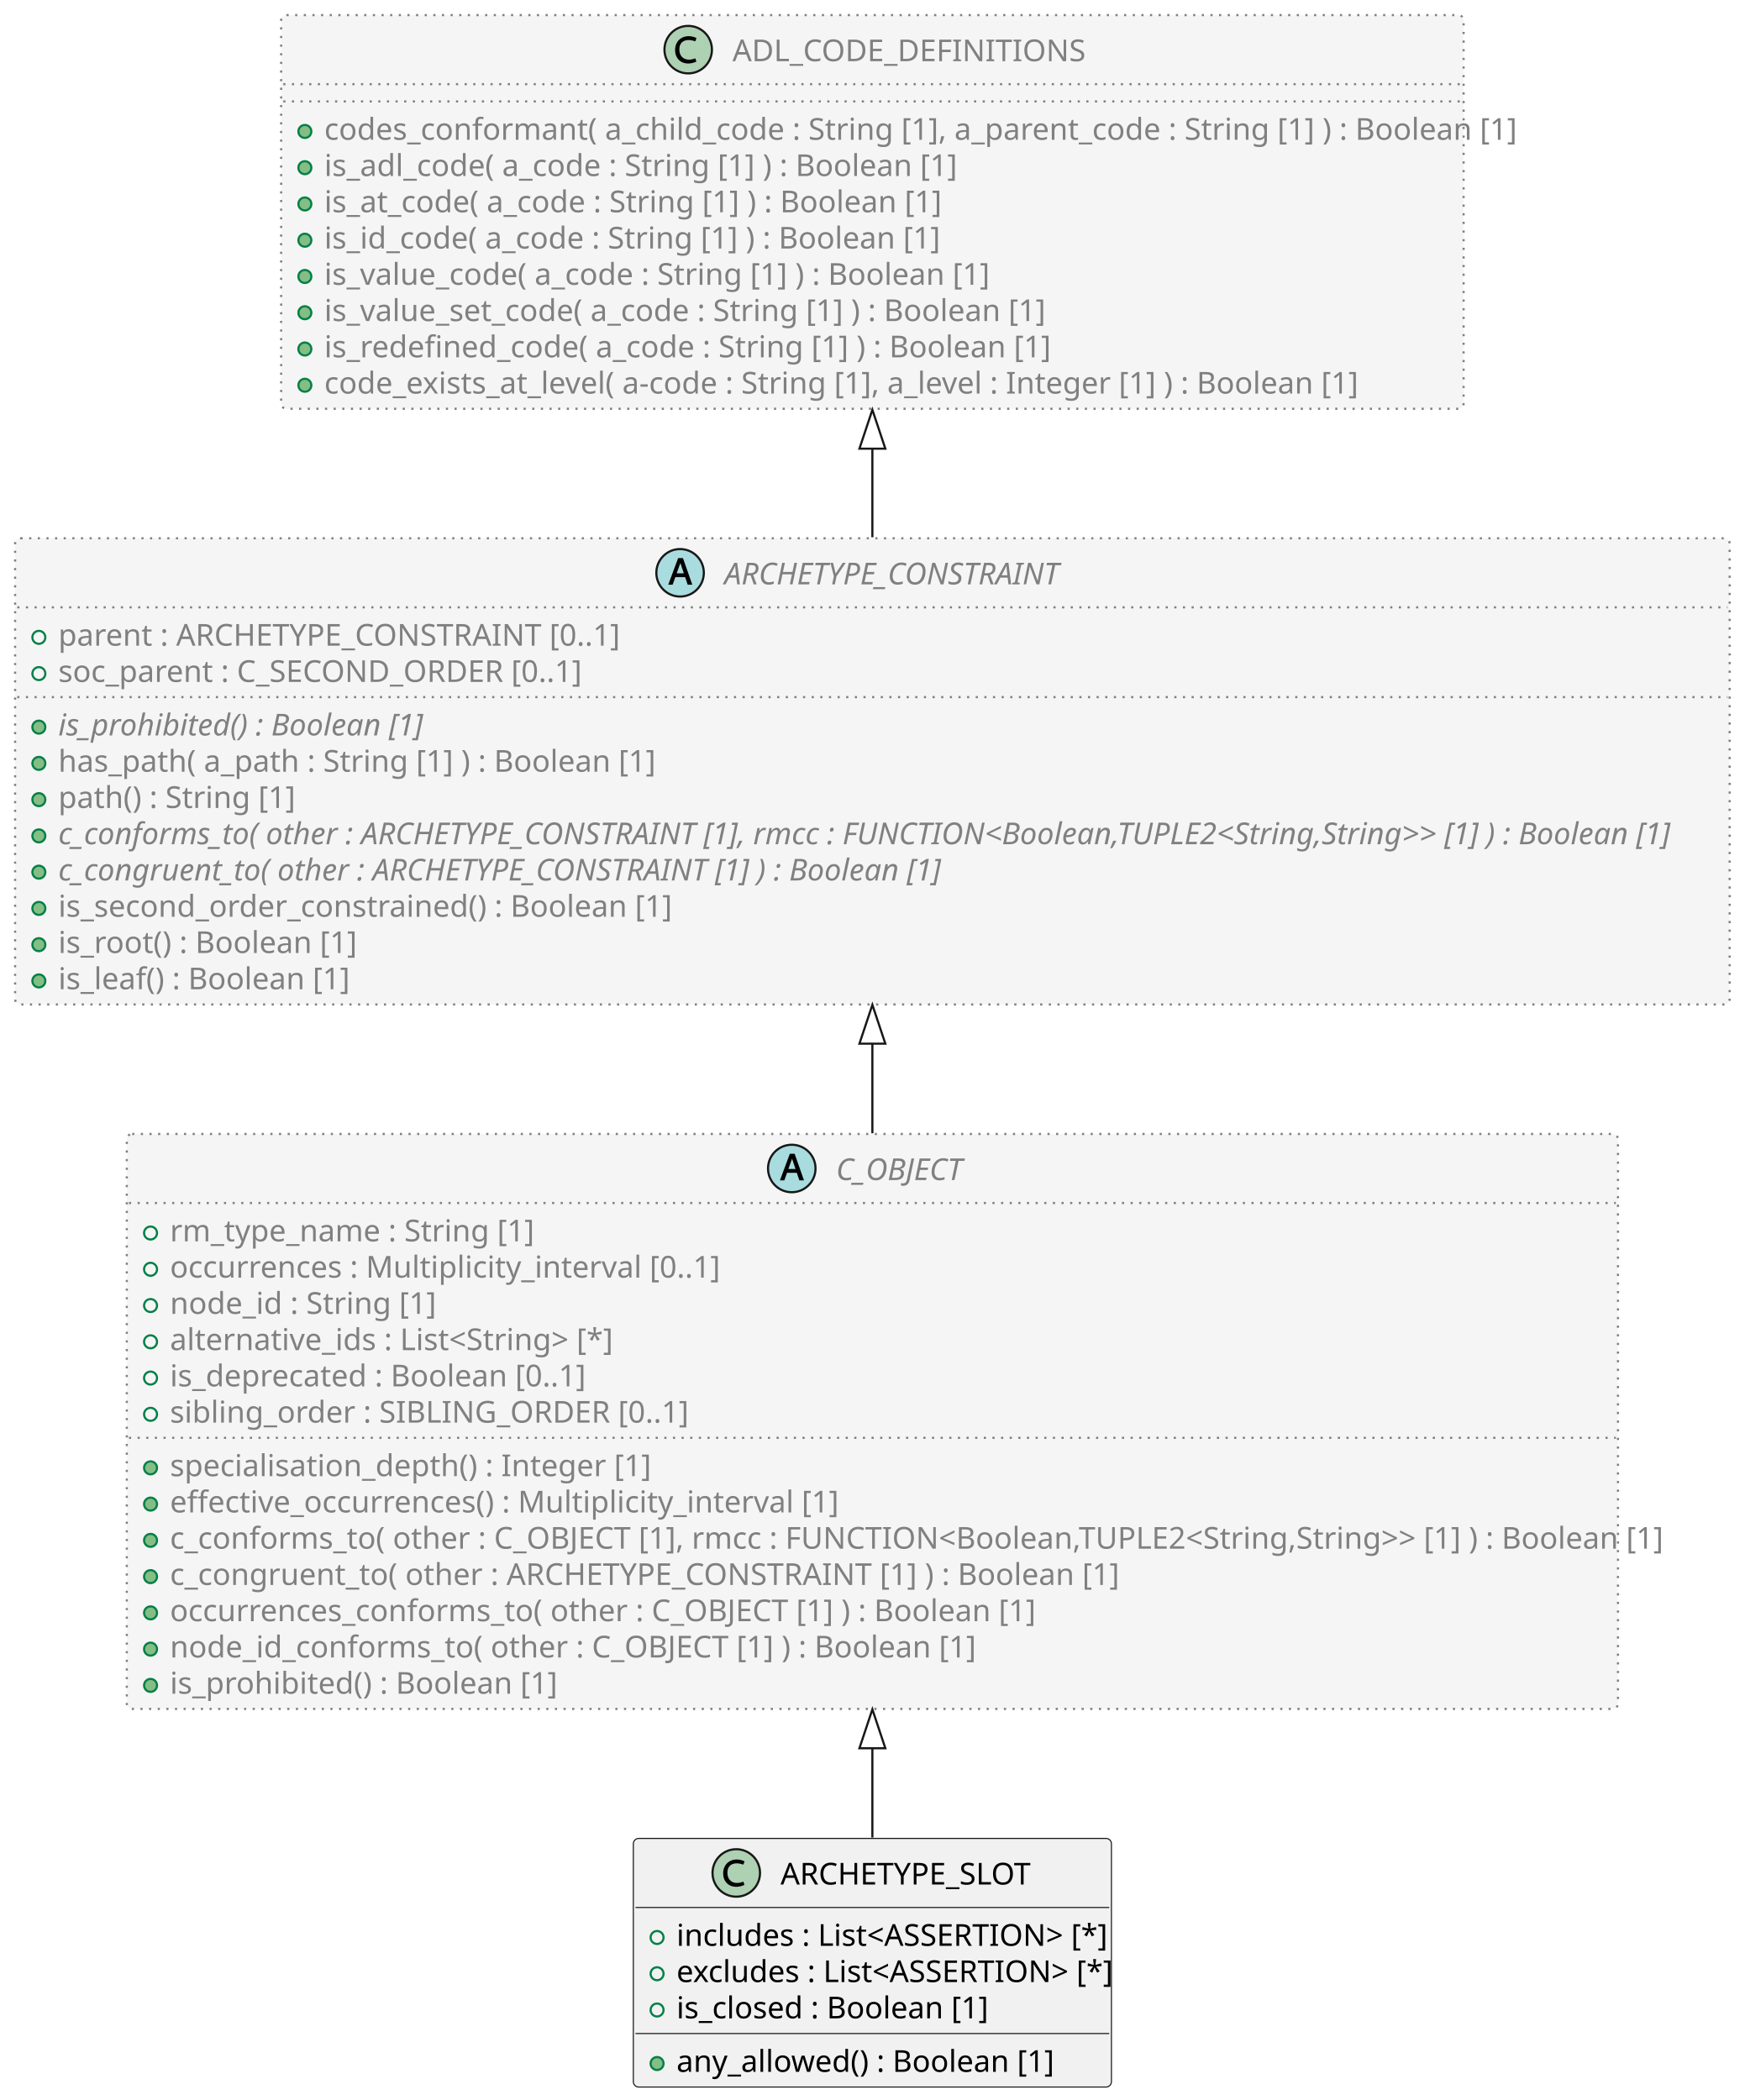
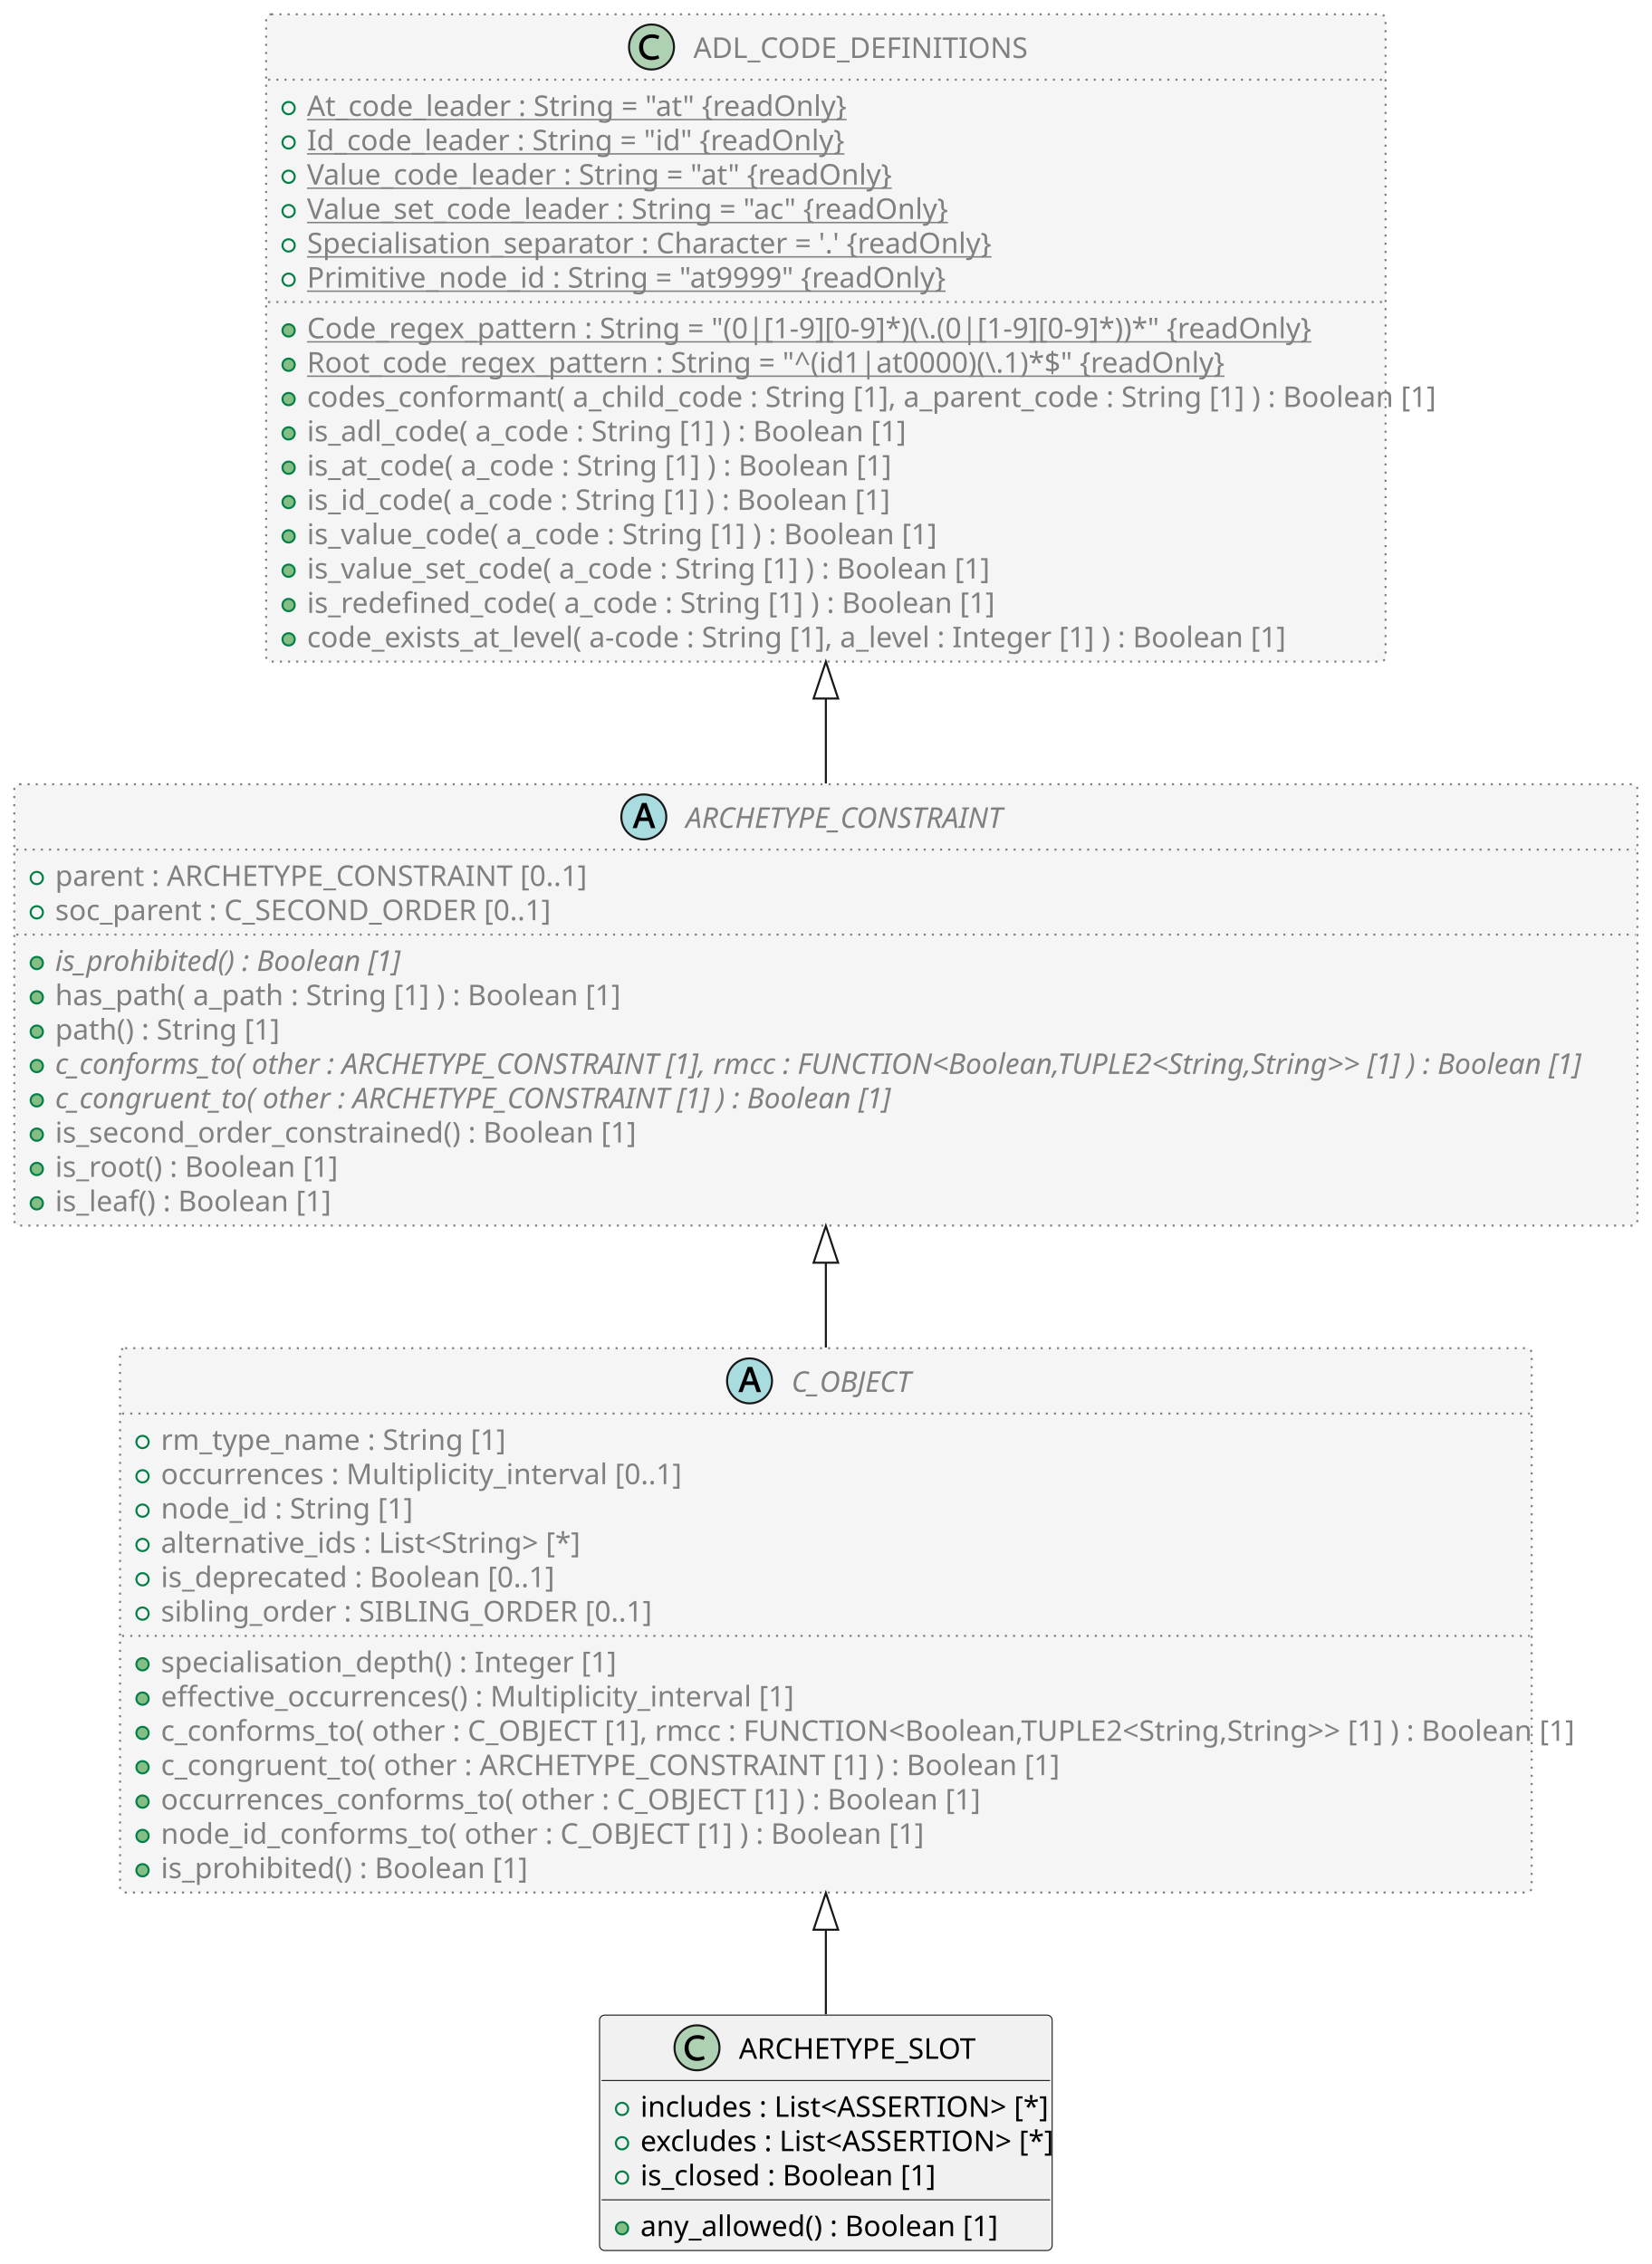
- <svg xmlns="http://www.w3.org/2000/svg" contentStyleType="text/css" data-diagram-type="CLASS" height="973px" preserveAspectRatio="none" style="width:808px;height:973px;background:#FFFFFF;" version="1.1" viewBox="0 0 808 973" width="808px" zoomAndPan="magnify">
+ <svg xmlns="http://www.w3.org/2000/svg" contentStyleType="text/css" data-diagram-type="CLASS" height="1108px" preserveAspectRatio="none" style="width:808px;height:1108px;background:#FFFFFF;" version="1.1" viewBox="0 0 808 1108" width="808px" zoomAndPan="magnify">
  <defs />
  <g>
    <g class="entity" data-entity="ARCHETYPE_SLOT" data-source-line="2" data-uid="ent0002" id="entity_ARCHETYPE_SLOT">
-       <rect fill="#F1F1F1" height="115.2" rx="2.5" ry="2.5" style="stroke:#181818;stroke-width:0.5;" width="221.481" x="293.39" y="851.8" />
-       <ellipse cx="341.074" cy="867.8" fill="#ADD1B2" rx="11" ry="11" style="stroke:#181818;stroke-width:1;" />
-       <path d="M341.074,874.222 C342.246,874.222 343.48,873.956 344.855,873.347 L344.371,871.831 C343.277,872.253 342.261,872.441 341.402,872.441 C338.683,872.441 336.964,870.597 336.964,867.691 C336.964,864.941 338.527,863.347 341.261,863.347 C342.183,863.347 343.199,863.534 344.339,863.956 L344.918,862.441 C343.824,861.862 342.527,861.566 341.339,861.566 C337.574,861.566 334.996,864.206 334.996,868.019 C334.996,871.691 337.48,874.222 341.074,874.222 Z " fill="#000000" />
-       <text fill="#000000" font-family="sans-serif" font-size="14" lengthAdjust="spacing" textLength="117.614" x="361.574" y="873.162">ARCHETYPE_SLOT</text>
-       <line style="stroke:#181818;stroke-width:0.5;" x1="294.39" x2="513.871" y1="883.8" y2="883.8" />
-       <ellipse cx="304.39" cy="897.7" fill="none" rx="3" ry="3" style="stroke:#038048;stroke-width:1;" />
-       <text fill="#000000" font-family="sans-serif" font-size="14" lengthAdjust="spacing" textLength="192.905" x="313.39" y="901.562">includes : List&lt;ASSERTION&gt; [*]</text>
-       <ellipse cx="304.39" cy="914.5" fill="none" rx="3" ry="3" style="stroke:#038048;stroke-width:1;" />
-       <text fill="#000000" font-family="sans-serif" font-size="14" lengthAdjust="spacing" textLength="195.481" x="313.39" y="918.362">excludes : List&lt;ASSERTION&gt; [*]</text>
-       <ellipse cx="304.39" cy="931.3" fill="none" rx="3" ry="3" style="stroke:#038048;stroke-width:1;" />
-       <text fill="#000000" font-family="sans-serif" font-size="14" lengthAdjust="spacing" textLength="136.807" x="313.39" y="935.162">is_closed : Boolean [1]</text>
-       <line style="stroke:#181818;stroke-width:0.5;" x1="294.39" x2="513.871" y1="942.2" y2="942.2" />
-       <ellipse cx="304.39" cy="956.1" fill="#84BE84" rx="3" ry="3" style="stroke:#038048;stroke-width:1;" />
-       <text fill="#000000" font-family="sans-serif" font-size="14" lengthAdjust="spacing" textLength="166.109" x="313.39" y="959.962">any_allowed() : Boolean [1]</text>
+       <rect fill="#F1F1F1" height="115.2" rx="2.5" ry="2.5" style="stroke:#181818;stroke-width:0.5;" width="221.481" x="293.39" y="986.2" />
+       <ellipse cx="341.074" cy="1002.2" fill="#ADD1B2" rx="11" ry="11" style="stroke:#181818;stroke-width:1;" />
+       <path d="M341.074,1008.622 C342.246,1008.622 343.48,1008.356 344.855,1007.747 L344.371,1006.231 C343.277,1006.653 342.261,1006.841 341.402,1006.841 C338.683,1006.841 336.964,1004.997 336.964,1002.091 C336.964,999.341 338.527,997.747 341.261,997.747 C342.183,997.747 343.199,997.934 344.339,998.356 L344.918,996.841 C343.824,996.263 342.527,995.966 341.339,995.966 C337.574,995.966 334.996,998.606 334.996,1002.419 C334.996,1006.091 337.48,1008.622 341.074,1008.622 Z " fill="#000000" />
+       <text fill="#000000" font-family="sans-serif" font-size="14" lengthAdjust="spacing" textLength="117.614" x="361.574" y="1007.562">ARCHETYPE_SLOT</text>
+       <line style="stroke:#181818;stroke-width:0.5;" x1="294.39" x2="513.871" y1="1018.2" y2="1018.2" />
+       <ellipse cx="304.39" cy="1032.1" fill="none" rx="3" ry="3" style="stroke:#038048;stroke-width:1;" />
+       <text fill="#000000" font-family="sans-serif" font-size="14" lengthAdjust="spacing" textLength="192.905" x="313.39" y="1035.962">includes : List&lt;ASSERTION&gt; [*]</text>
+       <ellipse cx="304.39" cy="1048.9" fill="none" rx="3" ry="3" style="stroke:#038048;stroke-width:1;" />
+       <text fill="#000000" font-family="sans-serif" font-size="14" lengthAdjust="spacing" textLength="195.481" x="313.39" y="1052.762">excludes : List&lt;ASSERTION&gt; [*]</text>
+       <ellipse cx="304.39" cy="1065.7" fill="none" rx="3" ry="3" style="stroke:#038048;stroke-width:1;" />
+       <text fill="#000000" font-family="sans-serif" font-size="14" lengthAdjust="spacing" textLength="136.807" x="313.39" y="1069.562">is_closed : Boolean [1]</text>
+       <line style="stroke:#181818;stroke-width:0.5;" x1="294.39" x2="513.871" y1="1076.6" y2="1076.6" />
+       <ellipse cx="304.39" cy="1090.5" fill="#84BE84" rx="3" ry="3" style="stroke:#038048;stroke-width:1;" />
+       <text fill="#000000" font-family="sans-serif" font-size="14" lengthAdjust="spacing" textLength="166.109" x="313.39" y="1094.362">any_allowed() : Boolean [1]</text>
    </g>
    <g class="entity" data-entity="C_OBJECT" data-source-line="9" data-uid="ent0003" id="entity_C_OBJECT">
-       <rect fill="#F5F5F5" height="266.399" rx="2.5" ry="2.5" style="stroke:#808080;stroke-width:1;stroke-dasharray:1,3;" width="690.787" x="58.74" y="525.4" />
-       <ellipse cx="366.788" cy="541.4" fill="#A9DCDF" rx="11" ry="11" style="stroke:#181818;stroke-width:1;" />
-       <path d="M361.303,546.9 L363.335,546.9 L367.382,535.556 L366.475,535.556 L370.303,546.9 L372.444,546.9 L368.116,534.572 L365.897,534.572 L361.303,546.9 Z M363.632,543.4 L370.069,543.4 L370.069,541.65 L363.632,541.65 L363.632,543.4 Z " fill="#000000" />
-       <text fill="#808080" font-family="sans-serif" font-size="14" font-style="italic" lengthAdjust="spacing" textLength="66.192" x="387.288" y="546.762">C_OBJECT</text>
-       <line style="stroke:#808080;stroke-width:1;stroke-dasharray:1,3;" x1="59.74" x2="748.527" y1="557.4" y2="557.4" />
-       <ellipse cx="69.74" cy="571.3" fill="none" rx="3" ry="3" style="stroke:#038048;stroke-width:1;" />
-       <text fill="#808080" font-family="sans-serif" font-size="14" lengthAdjust="spacing" textLength="159.725" x="78.74" y="575.162">rm_type_name : String [1]</text>
-       <ellipse cx="69.74" cy="588.1" fill="none" rx="3" ry="3" style="stroke:#038048;stroke-width:1;" />
-       <text fill="#808080" font-family="sans-serif" font-size="14" lengthAdjust="spacing" textLength="242.647" x="78.74" y="591.962">occurrences : Multiplicity_interval [0..1]</text>
-       <ellipse cx="69.74" cy="604.9" fill="none" rx="3" ry="3" style="stroke:#038048;stroke-width:1;" />
-       <text fill="#808080" font-family="sans-serif" font-size="14" lengthAdjust="spacing" textLength="115.653" x="78.74" y="608.762">node_id : String [1]</text>
-       <ellipse cx="69.74" cy="621.7" fill="none" rx="3" ry="3" style="stroke:#038048;stroke-width:1;" />
-       <text fill="#808080" font-family="sans-serif" font-size="14" lengthAdjust="spacing" textLength="196.363" x="78.74" y="625.562">alternative_ids : List&lt;String&gt; [*]</text>
-       <ellipse cx="69.74" cy="638.5" fill="none" rx="3" ry="3" style="stroke:#038048;stroke-width:1;" />
-       <text fill="#808080" font-family="sans-serif" font-size="14" lengthAdjust="spacing" textLength="182.503" x="78.74" y="642.362">is_deprecated : Boolean [0..1]</text>
-       <ellipse cx="69.74" cy="655.3" fill="none" rx="3" ry="3" style="stroke:#038048;stroke-width:1;" />
-       <text fill="#808080" font-family="sans-serif" font-size="14" lengthAdjust="spacing" textLength="231.111" x="78.74" y="659.162">sibling_order : SIBLING_ORDER [0..1]</text>
-       <line style="stroke:#808080;stroke-width:1;stroke-dasharray:1,3;" x1="59.74" x2="748.527" y1="666.2" y2="666.2" />
-       <ellipse cx="69.74" cy="680.1" fill="#84BE84" rx="3" ry="3" style="stroke:#038048;stroke-width:1;" />
-       <text fill="#808080" font-family="sans-serif" font-size="14" lengthAdjust="spacing" textLength="209.509" x="78.74" y="683.962">specialisation_depth() : Integer [1]</text>
-       <ellipse cx="69.74" cy="696.899" fill="#84BE84" rx="3" ry="3" style="stroke:#038048;stroke-width:1;" />
-       <text fill="#808080" font-family="sans-serif" font-size="14" lengthAdjust="spacing" textLength="295.763" x="78.74" y="700.761">effective_occurrences() : Multiplicity_interval [1]</text>
-       <ellipse cx="69.74" cy="713.699" fill="#84BE84" rx="3" ry="3" style="stroke:#038048;stroke-width:1;" />
-       <text fill="#808080" font-family="sans-serif" font-size="14" lengthAdjust="spacing" textLength="664.787" x="78.74" y="717.561">c_conforms_to( other : C_OBJECT [1], rmcc : FUNCTION&lt;Boolean,TUPLE2&lt;String,String&gt;&gt; [1] ) : Boolean [1]</text>
-       <ellipse cx="69.74" cy="730.499" fill="#84BE84" rx="3" ry="3" style="stroke:#038048;stroke-width:1;" />
-       <text fill="#808080" font-family="sans-serif" font-size="14" lengthAdjust="spacing" textLength="423.428" x="78.74" y="734.361">c_congruent_to( other : ARCHETYPE_CONSTRAINT [1] ) : Boolean [1]</text>
-       <ellipse cx="69.74" cy="747.299" fill="#84BE84" rx="3" ry="3" style="stroke:#038048;stroke-width:1;" />
-       <text fill="#808080" font-family="sans-serif" font-size="14" lengthAdjust="spacing" textLength="383.977" x="78.74" y="751.161">occurrences_conforms_to( other : C_OBJECT [1] ) : Boolean [1]</text>
-       <ellipse cx="69.74" cy="764.099" fill="#84BE84" rx="3" ry="3" style="stroke:#038048;stroke-width:1;" />
-       <text fill="#808080" font-family="sans-serif" font-size="14" lengthAdjust="spacing" textLength="358.511" x="78.74" y="767.961">node_id_conforms_to( other : C_OBJECT [1] ) : Boolean [1]</text>
-       <ellipse cx="69.74" cy="780.899" fill="#84BE84" rx="3" ry="3" style="stroke:#038048;stroke-width:1;" />
-       <text fill="#808080" font-family="sans-serif" font-size="14" lengthAdjust="spacing" textLength="169.441" x="78.74" y="784.761">is_prohibited() : Boolean [1]</text>
+       <rect fill="#F5F5F5" height="266.399" rx="2.5" ry="2.5" style="stroke:#808080;stroke-width:1;stroke-dasharray:1,3;" width="690.787" x="58.74" y="659.8" />
+       <ellipse cx="366.788" cy="675.8" fill="#A9DCDF" rx="11" ry="11" style="stroke:#181818;stroke-width:1;" />
+       <path d="M361.303,681.3 L363.335,681.3 L367.382,669.956 L366.475,669.956 L370.303,681.3 L372.444,681.3 L368.116,668.972 L365.897,668.972 L361.303,681.3 Z M363.632,677.8 L370.069,677.8 L370.069,676.05 L363.632,676.05 L363.632,677.8 Z " fill="#000000" />
+       <text fill="#808080" font-family="sans-serif" font-size="14" font-style="italic" lengthAdjust="spacing" textLength="66.192" x="387.288" y="681.162">C_OBJECT</text>
+       <line style="stroke:#808080;stroke-width:1;stroke-dasharray:1,3;" x1="59.74" x2="748.527" y1="691.8" y2="691.8" />
+       <ellipse cx="69.74" cy="705.7" fill="none" rx="3" ry="3" style="stroke:#038048;stroke-width:1;" />
+       <text fill="#808080" font-family="sans-serif" font-size="14" lengthAdjust="spacing" textLength="159.725" x="78.74" y="709.562">rm_type_name : String [1]</text>
+       <ellipse cx="69.74" cy="722.5" fill="none" rx="3" ry="3" style="stroke:#038048;stroke-width:1;" />
+       <text fill="#808080" font-family="sans-serif" font-size="14" lengthAdjust="spacing" textLength="242.647" x="78.74" y="726.362">occurrences : Multiplicity_interval [0..1]</text>
+       <ellipse cx="69.74" cy="739.3" fill="none" rx="3" ry="3" style="stroke:#038048;stroke-width:1;" />
+       <text fill="#808080" font-family="sans-serif" font-size="14" lengthAdjust="spacing" textLength="115.653" x="78.74" y="743.162">node_id : String [1]</text>
+       <ellipse cx="69.74" cy="756.1" fill="none" rx="3" ry="3" style="stroke:#038048;stroke-width:1;" />
+       <text fill="#808080" font-family="sans-serif" font-size="14" lengthAdjust="spacing" textLength="196.363" x="78.74" y="759.962">alternative_ids : List&lt;String&gt; [*]</text>
+       <ellipse cx="69.74" cy="772.9" fill="none" rx="3" ry="3" style="stroke:#038048;stroke-width:1;" />
+       <text fill="#808080" font-family="sans-serif" font-size="14" lengthAdjust="spacing" textLength="182.503" x="78.74" y="776.762">is_deprecated : Boolean [0..1]</text>
+       <ellipse cx="69.74" cy="789.7" fill="none" rx="3" ry="3" style="stroke:#038048;stroke-width:1;" />
+       <text fill="#808080" font-family="sans-serif" font-size="14" lengthAdjust="spacing" textLength="231.111" x="78.74" y="793.562">sibling_order : SIBLING_ORDER [0..1]</text>
+       <line style="stroke:#808080;stroke-width:1;stroke-dasharray:1,3;" x1="59.74" x2="748.527" y1="800.6" y2="800.6" />
+       <ellipse cx="69.74" cy="814.5" fill="#84BE84" rx="3" ry="3" style="stroke:#038048;stroke-width:1;" />
+       <text fill="#808080" font-family="sans-serif" font-size="14" lengthAdjust="spacing" textLength="209.509" x="78.74" y="818.361">specialisation_depth() : Integer [1]</text>
+       <ellipse cx="69.74" cy="831.299" fill="#84BE84" rx="3" ry="3" style="stroke:#038048;stroke-width:1;" />
+       <text fill="#808080" font-family="sans-serif" font-size="14" lengthAdjust="spacing" textLength="295.763" x="78.74" y="835.161">effective_occurrences() : Multiplicity_interval [1]</text>
+       <ellipse cx="69.74" cy="848.099" fill="#84BE84" rx="3" ry="3" style="stroke:#038048;stroke-width:1;" />
+       <text fill="#808080" font-family="sans-serif" font-size="14" lengthAdjust="spacing" textLength="664.787" x="78.74" y="851.961">c_conforms_to( other : C_OBJECT [1], rmcc : FUNCTION&lt;Boolean,TUPLE2&lt;String,String&gt;&gt; [1] ) : Boolean [1]</text>
+       <ellipse cx="69.74" cy="864.899" fill="#84BE84" rx="3" ry="3" style="stroke:#038048;stroke-width:1;" />
+       <text fill="#808080" font-family="sans-serif" font-size="14" lengthAdjust="spacing" textLength="423.428" x="78.74" y="868.761">c_congruent_to( other : ARCHETYPE_CONSTRAINT [1] ) : Boolean [1]</text>
+       <ellipse cx="69.74" cy="881.699" fill="#84BE84" rx="3" ry="3" style="stroke:#038048;stroke-width:1;" />
+       <text fill="#808080" font-family="sans-serif" font-size="14" lengthAdjust="spacing" textLength="383.977" x="78.74" y="885.561">occurrences_conforms_to( other : C_OBJECT [1] ) : Boolean [1]</text>
+       <ellipse cx="69.74" cy="898.499" fill="#84BE84" rx="3" ry="3" style="stroke:#038048;stroke-width:1;" />
+       <text fill="#808080" font-family="sans-serif" font-size="14" lengthAdjust="spacing" textLength="358.511" x="78.74" y="902.361">node_id_conforms_to( other : C_OBJECT [1] ) : Boolean [1]</text>
+       <ellipse cx="69.74" cy="915.299" fill="#84BE84" rx="3" ry="3" style="stroke:#038048;stroke-width:1;" />
+       <text fill="#808080" font-family="sans-serif" font-size="14" lengthAdjust="spacing" textLength="169.441" x="78.74" y="919.161">is_prohibited() : Boolean [1]</text>
    </g>
    <g class="entity" data-entity="ARCHETYPE_CONSTRAINT" data-source-line="25" data-uid="ent0004" id="entity_ARCHETYPE_CONSTRAINT">
-       <rect fill="#F5F5F5" height="215.999" rx="2.5" ry="2.5" style="stroke:#808080;stroke-width:1;stroke-dasharray:1,3;" width="794.261" x="7" y="249.4" />
-       <ellipse cx="315.048" cy="265.4" fill="#A9DCDF" rx="11" ry="11" style="stroke:#181818;stroke-width:1;" />
-       <path d="M309.563,270.9 L311.594,270.9 L315.641,259.556 L314.735,259.556 L318.563,270.9 L320.704,270.9 L316.376,258.572 L314.157,258.572 L309.563,270.9 Z M311.891,267.4 L318.329,267.4 L318.329,265.65 L311.891,265.65 L311.891,267.4 Z " fill="#000000" />
-       <text fill="#808080" font-family="sans-serif" font-size="14" font-style="italic" lengthAdjust="spacing" textLength="169.665" x="335.548" y="270.762">ARCHETYPE_CONSTRAINT</text>
-       <line style="stroke:#808080;stroke-width:1;stroke-dasharray:1,3;" x1="8" x2="800.261" y1="281.4" y2="281.4" />
-       <ellipse cx="18" cy="295.3" fill="none" rx="3" ry="3" style="stroke:#038048;stroke-width:1;" />
-       <text fill="#808080" font-family="sans-serif" font-size="14" lengthAdjust="spacing" textLength="254.799" x="27" y="299.162">parent : ARCHETYPE_CONSTRAINT [0..1]</text>
-       <ellipse cx="18" cy="312.1" fill="none" rx="3" ry="3" style="stroke:#038048;stroke-width:1;" />
-       <text fill="#808080" font-family="sans-serif" font-size="14" lengthAdjust="spacing" textLength="238.307" x="27" y="315.962">soc_parent : C_SECOND_ORDER [0..1]</text>
-       <line style="stroke:#808080;stroke-width:1;stroke-dasharray:1,3;" x1="8" x2="800.261" y1="323" y2="323" />
-       <ellipse cx="18" cy="336.9" fill="#84BE84" rx="3" ry="3" style="stroke:#038048;stroke-width:1;" />
-       <text fill="#808080" font-family="sans-serif" font-size="14" font-style="italic" lengthAdjust="spacing" textLength="169.441" x="27" y="340.762">is_prohibited() : Boolean [1]</text>
-       <ellipse cx="18" cy="353.7" fill="#84BE84" rx="3" ry="3" style="stroke:#038048;stroke-width:1;" />
-       <text fill="#808080" font-family="sans-serif" font-size="14" lengthAdjust="spacing" textLength="259.279" x="27" y="357.562">has_path( a_path : String [1] ) : Boolean [1]</text>
-       <ellipse cx="18" cy="370.5" fill="#84BE84" rx="3" ry="3" style="stroke:#038048;stroke-width:1;" />
-       <text fill="#808080" font-family="sans-serif" font-size="14" lengthAdjust="spacing" textLength="102.564" x="27" y="374.362">path() : String [1]</text>
-       <ellipse cx="18" cy="387.3" fill="#84BE84" rx="3" ry="3" style="stroke:#038048;stroke-width:1;" />
-       <text fill="#808080" font-family="sans-serif" font-size="14" font-style="italic" lengthAdjust="spacing" textLength="768.261" x="27" y="391.162">c_conforms_to( other : ARCHETYPE_CONSTRAINT [1], rmcc : FUNCTION&lt;Boolean,TUPLE2&lt;String,String&gt;&gt; [1] ) : Boolean [1]</text>
-       <ellipse cx="18" cy="404.099" fill="#84BE84" rx="3" ry="3" style="stroke:#038048;stroke-width:1;" />
-       <text fill="#808080" font-family="sans-serif" font-size="14" font-style="italic" lengthAdjust="spacing" textLength="423.428" x="27" y="407.962">c_congruent_to( other : ARCHETYPE_CONSTRAINT [1] ) : Boolean [1]</text>
-       <ellipse cx="18" cy="420.899" fill="#84BE84" rx="3" ry="3" style="stroke:#038048;stroke-width:1;" />
-       <text fill="#808080" font-family="sans-serif" font-size="14" lengthAdjust="spacing" textLength="270.311" x="27" y="424.761">is_second_order_constrained() : Boolean [1]</text>
-       <ellipse cx="18" cy="437.699" fill="#84BE84" rx="3" ry="3" style="stroke:#038048;stroke-width:1;" />
-       <text fill="#808080" font-family="sans-serif" font-size="14" lengthAdjust="spacing" textLength="131.208" x="27" y="441.561">is_root() : Boolean [1]</text>
-       <ellipse cx="18" cy="454.499" fill="#84BE84" rx="3" ry="3" style="stroke:#038048;stroke-width:1;" />
-       <text fill="#808080" font-family="sans-serif" font-size="14" lengthAdjust="spacing" textLength="128.212" x="27" y="458.361">is_leaf() : Boolean [1]</text>
+       <rect fill="#F5F5F5" height="215.999" rx="2.5" ry="2.5" style="stroke:#808080;stroke-width:1;stroke-dasharray:1,3;" width="794.261" x="7" y="383.8" />
+       <ellipse cx="315.048" cy="399.8" fill="#A9DCDF" rx="11" ry="11" style="stroke:#181818;stroke-width:1;" />
+       <path d="M309.563,405.3 L311.594,405.3 L315.641,393.956 L314.735,393.956 L318.563,405.3 L320.704,405.3 L316.376,392.972 L314.157,392.972 L309.563,405.3 Z M311.891,401.8 L318.329,401.8 L318.329,400.05 L311.891,400.05 L311.891,401.8 Z " fill="#000000" />
+       <text fill="#808080" font-family="sans-serif" font-size="14" font-style="italic" lengthAdjust="spacing" textLength="169.665" x="335.548" y="405.162">ARCHETYPE_CONSTRAINT</text>
+       <line style="stroke:#808080;stroke-width:1;stroke-dasharray:1,3;" x1="8" x2="800.261" y1="415.8" y2="415.8" />
+       <ellipse cx="18" cy="429.7" fill="none" rx="3" ry="3" style="stroke:#038048;stroke-width:1;" />
+       <text fill="#808080" font-family="sans-serif" font-size="14" lengthAdjust="spacing" textLength="254.799" x="27" y="433.562">parent : ARCHETYPE_CONSTRAINT [0..1]</text>
+       <ellipse cx="18" cy="446.5" fill="none" rx="3" ry="3" style="stroke:#038048;stroke-width:1;" />
+       <text fill="#808080" font-family="sans-serif" font-size="14" lengthAdjust="spacing" textLength="238.307" x="27" y="450.362">soc_parent : C_SECOND_ORDER [0..1]</text>
+       <line style="stroke:#808080;stroke-width:1;stroke-dasharray:1,3;" x1="8" x2="800.261" y1="457.4" y2="457.4" />
+       <ellipse cx="18" cy="471.3" fill="#84BE84" rx="3" ry="3" style="stroke:#038048;stroke-width:1;" />
+       <text fill="#808080" font-family="sans-serif" font-size="14" font-style="italic" lengthAdjust="spacing" textLength="169.441" x="27" y="475.162">is_prohibited() : Boolean [1]</text>
+       <ellipse cx="18" cy="488.1" fill="#84BE84" rx="3" ry="3" style="stroke:#038048;stroke-width:1;" />
+       <text fill="#808080" font-family="sans-serif" font-size="14" lengthAdjust="spacing" textLength="259.279" x="27" y="491.962">has_path( a_path : String [1] ) : Boolean [1]</text>
+       <ellipse cx="18" cy="504.9" fill="#84BE84" rx="3" ry="3" style="stroke:#038048;stroke-width:1;" />
+       <text fill="#808080" font-family="sans-serif" font-size="14" lengthAdjust="spacing" textLength="102.564" x="27" y="508.762">path() : String [1]</text>
+       <ellipse cx="18" cy="521.7" fill="#84BE84" rx="3" ry="3" style="stroke:#038048;stroke-width:1;" />
+       <text fill="#808080" font-family="sans-serif" font-size="14" font-style="italic" lengthAdjust="spacing" textLength="768.261" x="27" y="525.562">c_conforms_to( other : ARCHETYPE_CONSTRAINT [1], rmcc : FUNCTION&lt;Boolean,TUPLE2&lt;String,String&gt;&gt; [1] ) : Boolean [1]</text>
+       <ellipse cx="18" cy="538.5" fill="#84BE84" rx="3" ry="3" style="stroke:#038048;stroke-width:1;" />
+       <text fill="#808080" font-family="sans-serif" font-size="14" font-style="italic" lengthAdjust="spacing" textLength="423.428" x="27" y="542.361">c_congruent_to( other : ARCHETYPE_CONSTRAINT [1] ) : Boolean [1]</text>
+       <ellipse cx="18" cy="555.299" fill="#84BE84" rx="3" ry="3" style="stroke:#038048;stroke-width:1;" />
+       <text fill="#808080" font-family="sans-serif" font-size="14" lengthAdjust="spacing" textLength="270.311" x="27" y="559.161">is_second_order_constrained() : Boolean [1]</text>
+       <ellipse cx="18" cy="572.099" fill="#84BE84" rx="3" ry="3" style="stroke:#038048;stroke-width:1;" />
+       <text fill="#808080" font-family="sans-serif" font-size="14" lengthAdjust="spacing" textLength="131.208" x="27" y="575.961">is_root() : Boolean [1]</text>
+       <ellipse cx="18" cy="588.899" fill="#84BE84" rx="3" ry="3" style="stroke:#038048;stroke-width:1;" />
+       <text fill="#808080" font-family="sans-serif" font-size="14" lengthAdjust="spacing" textLength="128.212" x="27" y="592.761">is_leaf() : Boolean [1]</text>
    </g>
    <g class="entity" data-entity="ADL_CODE_DEFINITIONS" data-source-line="38" data-uid="ent0005" id="entity_ADL_CODE_DEFINITIONS">
-       <rect fill="#F5F5F5" height="182.399" rx="2.5" ry="2.5" style="stroke:#808080;stroke-width:1;stroke-dasharray:1,3;" width="547.792" x="130.23" y="7" />
+       <rect fill="#F5F5F5" height="316.799" rx="2.5" ry="2.5" style="stroke:#808080;stroke-width:1;stroke-dasharray:1,3;" width="547.792" x="130.23" y="7" />
      <ellipse cx="318.809" cy="23" fill="#ADD1B2" rx="11" ry="11" style="stroke:#181818;stroke-width:1;" />
      <path d="M318.809,29.422 C319.981,29.422 321.216,29.156 322.591,28.547 L322.106,27.031 C321.012,27.453 319.997,27.641 319.137,27.641 C316.419,27.641 314.7,25.797 314.7,22.891 C314.7,20.141 316.262,18.547 318.997,18.547 C319.919,18.547 320.934,18.734 322.075,19.156 L322.653,17.641 C321.559,17.062 320.262,16.766 319.075,16.766 C315.309,16.766 312.731,19.406 312.731,23.219 C312.731,26.891 315.216,29.422 318.809,29.422 Z " fill="#000000" />
      <text fill="#808080" font-family="sans-serif" font-size="14" lengthAdjust="spacing" textLength="162.133" x="339.309" y="28.362">ADL_CODE_DEFINITIONS</text>
      <line style="stroke:#808080;stroke-width:1;stroke-dasharray:1,3;" x1="131.23" x2="677.022" y1="39" y2="39" />
-       <line style="stroke:#808080;stroke-width:1;stroke-dasharray:1,3;" x1="131.23" x2="677.022" y1="47" y2="47" />
-       <ellipse cx="141.23" cy="60.9" fill="#84BE84" rx="3" ry="3" style="stroke:#038048;stroke-width:1;" />
-       <text fill="#808080" font-family="sans-serif" font-size="14" lengthAdjust="spacing" textLength="521.792" x="150.23" y="64.762">codes_conformant( a_child_code : String [1], a_parent_code : String [1] ) : Boolean [1]</text>
-       <ellipse cx="141.23" cy="77.7" fill="#84BE84" rx="3" ry="3" style="stroke:#038048;stroke-width:1;" />
-       <text fill="#808080" font-family="sans-serif" font-size="14" lengthAdjust="spacing" textLength="277.045" x="150.23" y="81.562">is_adl_code( a_code : String [1] ) : Boolean [1]</text>
-       <ellipse cx="141.23" cy="94.5" fill="#84BE84" rx="3" ry="3" style="stroke:#038048;stroke-width:1;" />
-       <text fill="#808080" font-family="sans-serif" font-size="14" lengthAdjust="spacing" textLength="270.227" x="150.23" y="98.362">is_at_code( a_code : String [1] ) : Boolean [1]</text>
-       <ellipse cx="141.23" cy="111.3" fill="#84BE84" rx="3" ry="3" style="stroke:#038048;stroke-width:1;" />
-       <text fill="#808080" font-family="sans-serif" font-size="14" lengthAdjust="spacing" textLength="269.429" x="150.23" y="115.162">is_id_code( a_code : String [1] ) : Boolean [1]</text>
-       <ellipse cx="141.23" cy="128.1" fill="#84BE84" rx="3" ry="3" style="stroke:#038048;stroke-width:1;" />
-       <text fill="#808080" font-family="sans-serif" font-size="14" lengthAdjust="spacing" textLength="290.989" x="150.23" y="131.962">is_value_code( a_code : String [1] ) : Boolean [1]</text>
-       <ellipse cx="141.23" cy="144.9" fill="#84BE84" rx="3" ry="3" style="stroke:#038048;stroke-width:1;" />
-       <text fill="#808080" font-family="sans-serif" font-size="14" lengthAdjust="spacing" textLength="316.931" x="150.23" y="148.762">is_value_set_code( a_code : String [1] ) : Boolean [1]</text>
+       <ellipse cx="141.23" cy="52.9" fill="none" rx="3" ry="3" style="stroke:#038048;stroke-width:1;" />
+       <text fill="#808080" font-family="sans-serif" font-size="14" lengthAdjust="spacing" text-decoration="underline" textLength="252.629" x="150.23" y="56.762">At_code_leader : String = "at" {readOnly}</text>
+       <ellipse cx="141.23" cy="69.7" fill="none" rx="3" ry="3" style="stroke:#038048;stroke-width:1;" />
+       <text fill="#808080" font-family="sans-serif" font-size="14" lengthAdjust="spacing" text-decoration="underline" textLength="249.731" x="150.23" y="73.562">Id_code_leader : String = "id" {readOnly}</text>
+       <ellipse cx="141.23" cy="86.5" fill="none" rx="3" ry="3" style="stroke:#038048;stroke-width:1;" />
+       <text fill="#808080" font-family="sans-serif" font-size="14" lengthAdjust="spacing" text-decoration="underline" textLength="273.517" x="150.23" y="90.362">Value_code_leader : String = "at" {readOnly}</text>
+       <ellipse cx="141.23" cy="103.3" fill="none" rx="3" ry="3" style="stroke:#038048;stroke-width:1;" />
+       <text fill="#808080" font-family="sans-serif" font-size="14" lengthAdjust="spacing" text-decoration="underline" textLength="300.943" x="150.23" y="107.162">Value_set_code_leader : String = "ac" {readOnly}</text>
+       <ellipse cx="141.23" cy="120.1" fill="none" rx="3" ry="3" style="stroke:#038048;stroke-width:1;" />
+       <text fill="#808080" font-family="sans-serif" font-size="14" lengthAdjust="spacing" text-decoration="underline" textLength="318.009" x="150.23" y="123.962">Specialisation_separator : Character = '.' {readOnly}</text>
+       <ellipse cx="141.23" cy="136.9" fill="none" rx="3" ry="3" style="stroke:#038048;stroke-width:1;" />
+       <text fill="#808080" font-family="sans-serif" font-size="14" lengthAdjust="spacing" text-decoration="underline" textLength="300.621" x="150.23" y="140.762">Primitive_node_id : String = "at9999" {readOnly}</text>
+       <line style="stroke:#808080;stroke-width:1;stroke-dasharray:1,3;" x1="131.23" x2="677.022" y1="147.8" y2="147.8" />
      <ellipse cx="141.23" cy="161.7" fill="#84BE84" rx="3" ry="3" style="stroke:#038048;stroke-width:1;" />
-       <text fill="#808080" font-family="sans-serif" font-size="14" lengthAdjust="spacing" textLength="317.561" x="150.23" y="165.561">is_redefined_code( a_code : String [1] ) : Boolean [1]</text>
+       <text fill="#808080" font-family="sans-serif" font-size="14" lengthAdjust="spacing" text-decoration="underline" textLength="472.89" x="150.23" y="165.561">Code_regex_pattern : String = "(0|[1-9][0-9]*)(\.(0|[1-9][0-9]*))*" {readOnly}</text>
      <ellipse cx="141.23" cy="178.5" fill="#84BE84" rx="3" ry="3" style="stroke:#038048;stroke-width:1;" />
-       <text fill="#808080" font-family="sans-serif" font-size="14" lengthAdjust="spacing" textLength="454.396" x="150.23" y="182.361">code_exists_at_level( a-code : String [1], a_level : Integer [1] ) : Boolean [1]</text>
+       <text fill="#808080" font-family="sans-serif" font-size="14" lengthAdjust="spacing" text-decoration="underline" textLength="426.088" x="150.23" y="182.361">Root_code_regex_pattern : String = "^(id1|at0000)(\.1)*$" {readOnly}</text>
+       <ellipse cx="141.23" cy="195.299" fill="#84BE84" rx="3" ry="3" style="stroke:#038048;stroke-width:1;" />
+       <text fill="#808080" font-family="sans-serif" font-size="14" lengthAdjust="spacing" textLength="521.792" x="150.23" y="199.161">codes_conformant( a_child_code : String [1], a_parent_code : String [1] ) : Boolean [1]</text>
+       <ellipse cx="141.23" cy="212.099" fill="#84BE84" rx="3" ry="3" style="stroke:#038048;stroke-width:1;" />
+       <text fill="#808080" font-family="sans-serif" font-size="14" lengthAdjust="spacing" textLength="277.045" x="150.23" y="215.961">is_adl_code( a_code : String [1] ) : Boolean [1]</text>
+       <ellipse cx="141.23" cy="228.899" fill="#84BE84" rx="3" ry="3" style="stroke:#038048;stroke-width:1;" />
+       <text fill="#808080" font-family="sans-serif" font-size="14" lengthAdjust="spacing" textLength="270.227" x="150.23" y="232.761">is_at_code( a_code : String [1] ) : Boolean [1]</text>
+       <ellipse cx="141.23" cy="245.699" fill="#84BE84" rx="3" ry="3" style="stroke:#038048;stroke-width:1;" />
+       <text fill="#808080" font-family="sans-serif" font-size="14" lengthAdjust="spacing" textLength="269.429" x="150.23" y="249.561">is_id_code( a_code : String [1] ) : Boolean [1]</text>
+       <ellipse cx="141.23" cy="262.499" fill="#84BE84" rx="3" ry="3" style="stroke:#038048;stroke-width:1;" />
+       <text fill="#808080" font-family="sans-serif" font-size="14" lengthAdjust="spacing" textLength="290.989" x="150.23" y="266.361">is_value_code( a_code : String [1] ) : Boolean [1]</text>
+       <ellipse cx="141.23" cy="279.299" fill="#84BE84" rx="3" ry="3" style="stroke:#038048;stroke-width:1;" />
+       <text fill="#808080" font-family="sans-serif" font-size="14" lengthAdjust="spacing" textLength="316.931" x="150.23" y="283.161">is_value_set_code( a_code : String [1] ) : Boolean [1]</text>
+       <ellipse cx="141.23" cy="296.099" fill="#84BE84" rx="3" ry="3" style="stroke:#038048;stroke-width:1;" />
+       <text fill="#808080" font-family="sans-serif" font-size="14" lengthAdjust="spacing" textLength="317.561" x="150.23" y="299.961">is_redefined_code( a_code : String [1] ) : Boolean [1]</text>
+       <ellipse cx="141.23" cy="312.899" fill="#84BE84" rx="3" ry="3" style="stroke:#038048;stroke-width:1;" />
+       <text fill="#808080" font-family="sans-serif" font-size="14" lengthAdjust="spacing" textLength="454.396" x="150.23" y="316.761">code_exists_at_level( a-code : String [1], a_level : Integer [1] ) : Boolean [1]</text>
    </g>
-     <g class="link" data-entity-1="ADL_CODE_DEFINITIONS" data-entity-2="ARCHETYPE_CONSTRAINT" data-source-line="49" data-uid="lnk6" id="link_ADL_CODE_DEFINITIONS_ARCHETYPE_CONSTRAINT">
-       <path codeLine="49" d="M404.13,207.88 C404.13,226.97 404.13,229.29 404.13,248.93" fill="none" id="ADL_CODE_DEFINITIONS-backto-ARCHETYPE_CONSTRAINT" style="stroke:#181818;stroke-width:1;" />
-       <polygon fill="none" points="404.13,189.88,398.13,207.88,410.13,207.88,404.13,189.88" style="stroke:#181818;stroke-width:1;" />
+     <g class="link" data-entity-1="ADL_CODE_DEFINITIONS" data-entity-2="ARCHETYPE_CONSTRAINT" data-source-line="57" data-uid="lnk6" id="link_ADL_CODE_DEFINITIONS_ARCHETYPE_CONSTRAINT">
+       <path codeLine="57" d="M404.13,341.85 C404.13,362.03 404.13,364.31 404.13,383.43" fill="none" id="ADL_CODE_DEFINITIONS-backto-ARCHETYPE_CONSTRAINT" style="stroke:#181818;stroke-width:1;" />
+       <polygon fill="none" points="404.13,323.85,398.13,341.85,410.13,341.85,404.13,323.85" style="stroke:#181818;stroke-width:1;" />
    </g>
-     <g class="link" data-entity-1="ARCHETYPE_CONSTRAINT" data-entity-2="C_OBJECT" data-source-line="51" data-uid="lnk7" id="link_ARCHETYPE_CONSTRAINT_C_OBJECT">
-       <path codeLine="51" d="M404.13,483.57 C404.13,502.86 404.13,505.17 404.13,525.07" fill="none" id="ARCHETYPE_CONSTRAINT-backto-C_OBJECT" style="stroke:#181818;stroke-width:1;" />
-       <polygon fill="none" points="404.13,465.57,398.13,483.57,410.13,483.57,404.13,465.57" style="stroke:#181818;stroke-width:1;" />
+     <g class="link" data-entity-1="ARCHETYPE_CONSTRAINT" data-entity-2="C_OBJECT" data-source-line="59" data-uid="lnk7" id="link_ARCHETYPE_CONSTRAINT_C_OBJECT">
+       <path codeLine="59" d="M404.13,617.97 C404.13,637.26 404.13,639.57 404.13,659.47" fill="none" id="ARCHETYPE_CONSTRAINT-backto-C_OBJECT" style="stroke:#181818;stroke-width:1;" />
+       <polygon fill="none" points="404.13,599.97,398.13,617.97,410.13,617.97,404.13,599.97" style="stroke:#181818;stroke-width:1;" />
    </g>
-     <g class="link" data-entity-1="C_OBJECT" data-entity-2="ARCHETYPE_SLOT" data-source-line="53" data-uid="lnk8" id="link_C_OBJECT_ARCHETYPE_SLOT">
-       <path codeLine="53" d="M404.13,810.01 C404.13,830.9 404.13,833.49 404.13,851.4" fill="none" id="C_OBJECT-backto-ARCHETYPE_SLOT" style="stroke:#181818;stroke-width:1;" />
-       <polygon fill="none" points="404.13,792.01,398.13,810.01,410.13,810.01,404.13,792.01" style="stroke:#181818;stroke-width:1;" />
+     <g class="link" data-entity-1="C_OBJECT" data-entity-2="ARCHETYPE_SLOT" data-source-line="61" data-uid="lnk8" id="link_C_OBJECT_ARCHETYPE_SLOT">
+       <path codeLine="61" d="M404.13,944.41 C404.13,965.3 404.13,967.89 404.13,985.8" fill="none" id="C_OBJECT-backto-ARCHETYPE_SLOT" style="stroke:#181818;stroke-width:1;" />
+       <polygon fill="none" points="404.13,926.41,398.13,944.41,410.13,944.41,404.13,926.41" style="stroke:#181818;stroke-width:1;" />
    </g>
  </g>
</svg>
